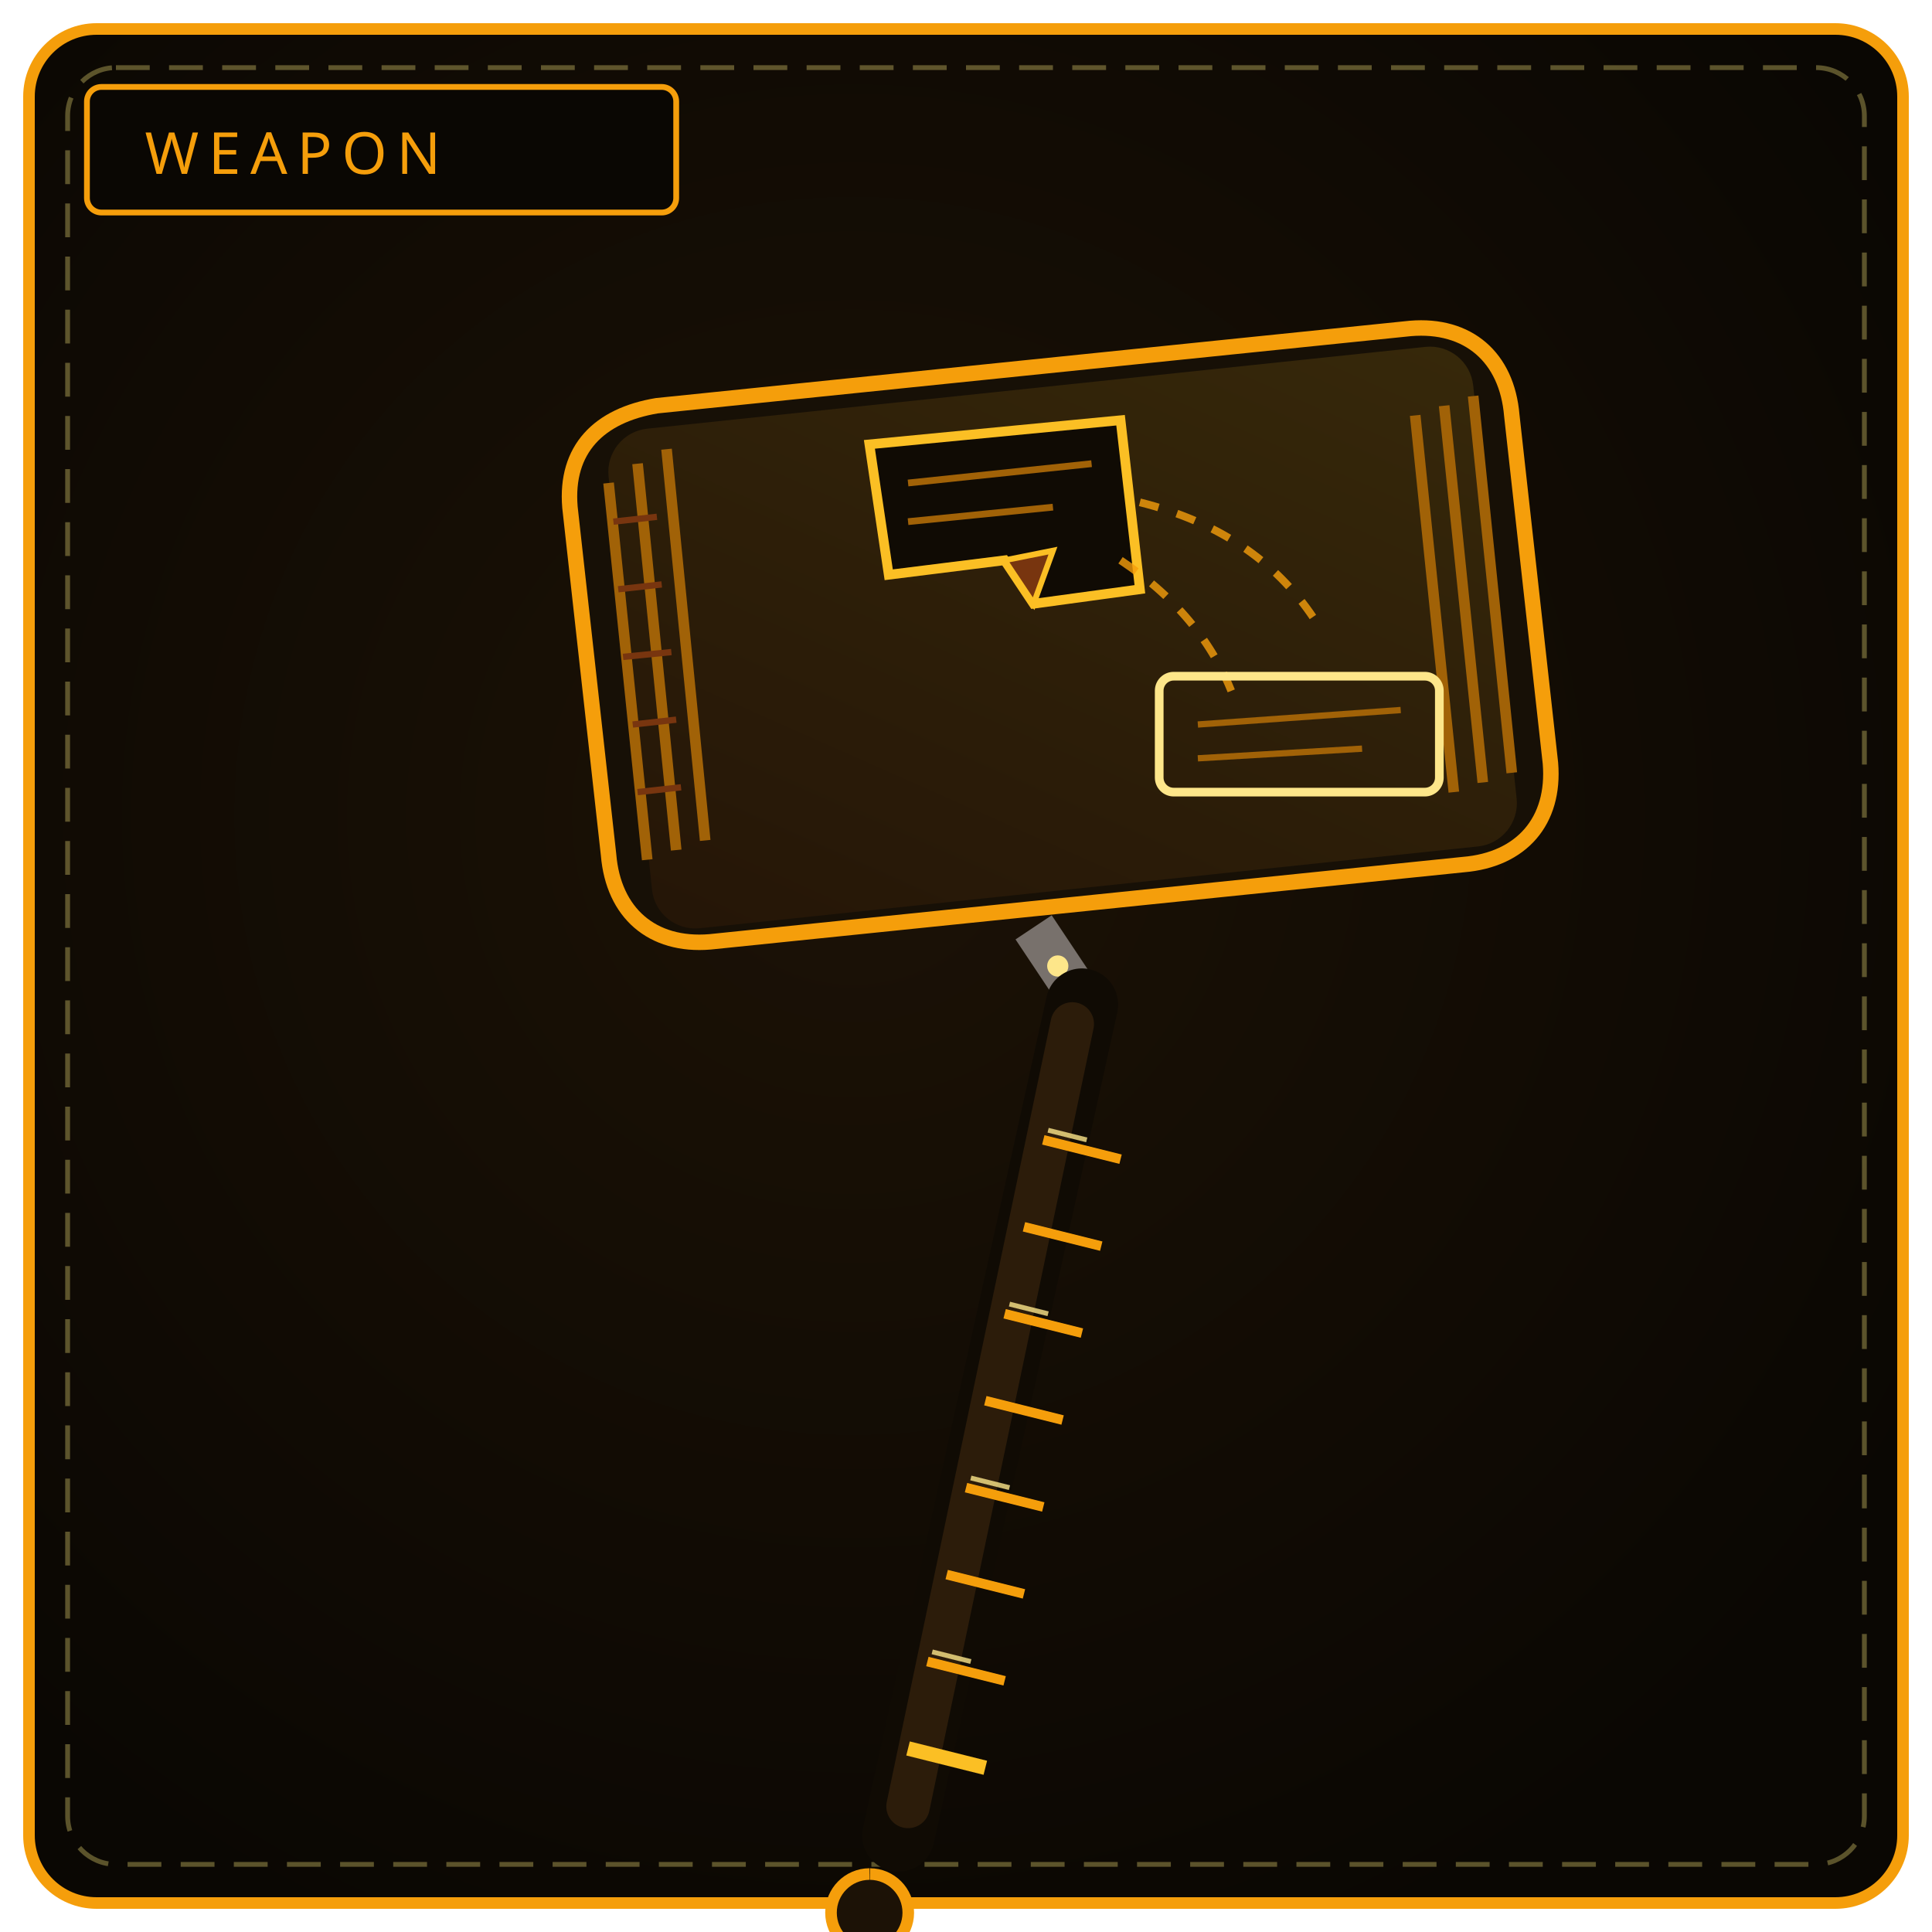
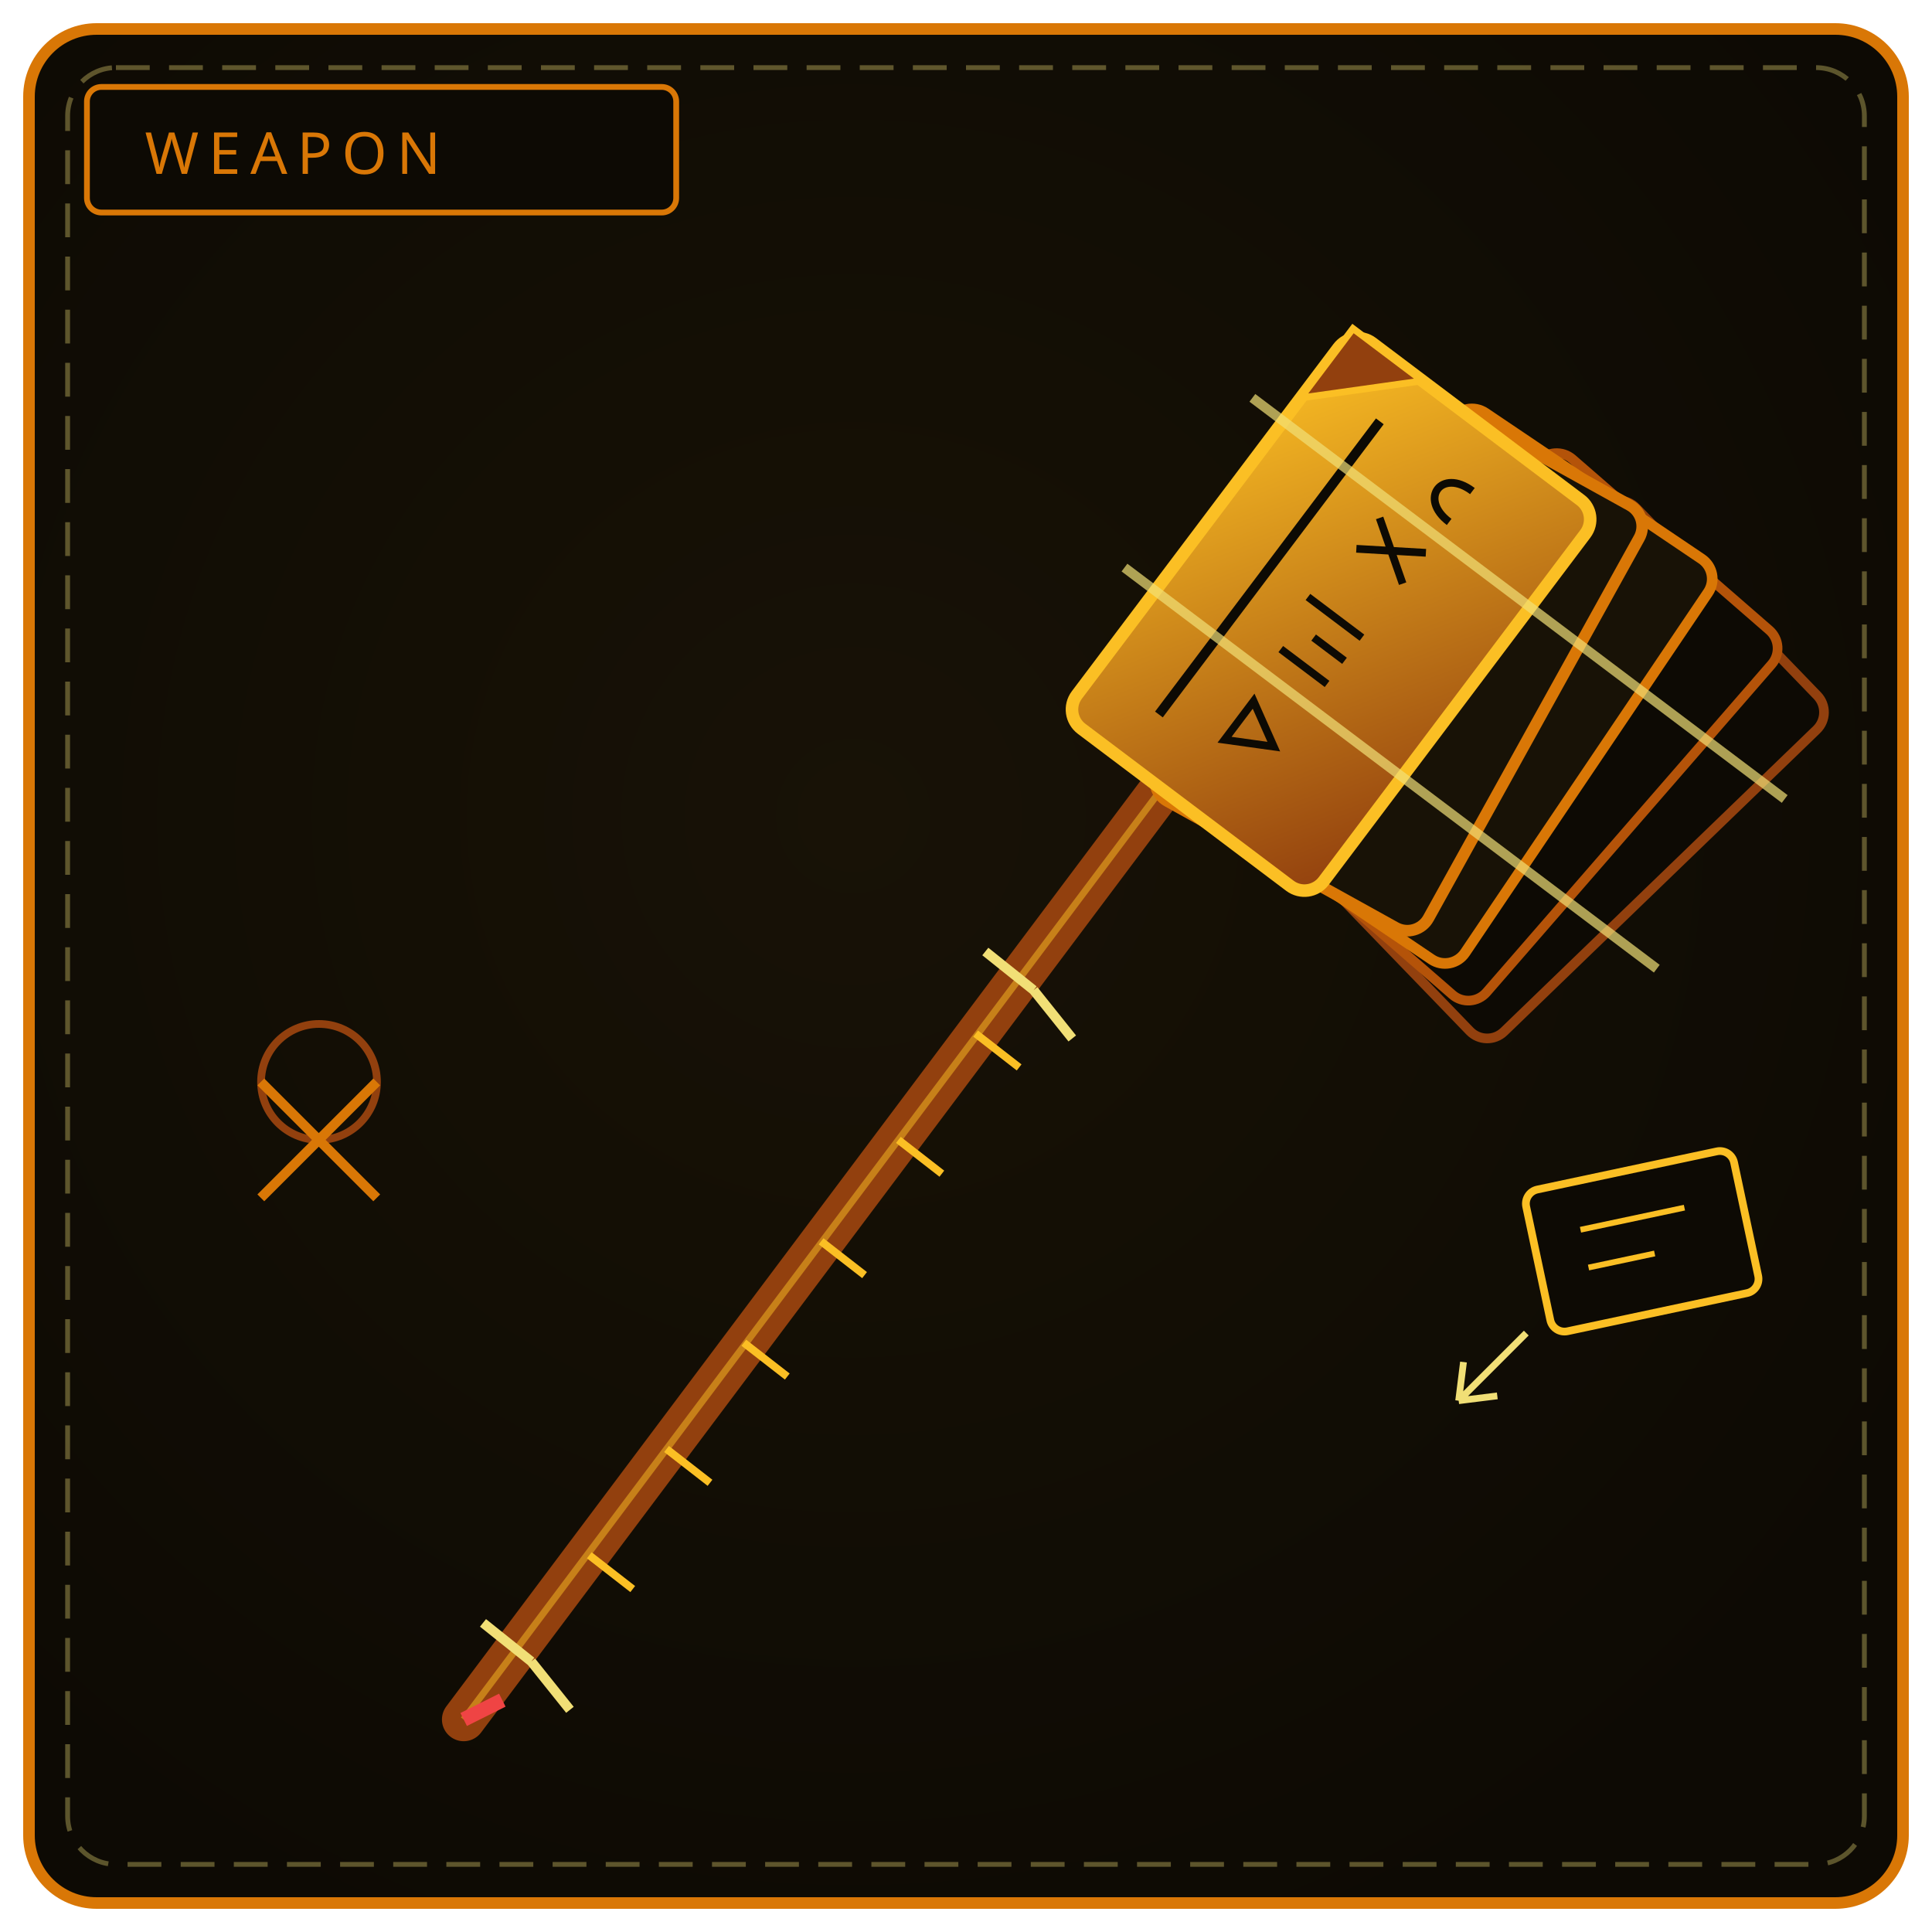
<svg xmlns="http://www.w3.org/2000/svg" viewBox="0 0 400 400" width="100%" height="100%" role="img" aria-label="THE YEARS MAUL">
  <defs>
    <radialGradient id="bw220" cx="44%" cy="42%" r="66%">
-       <stop offset="0%" stop-color="#1c1206" />
-       <stop offset="100%" stop-color="#0a0703" />
+       <stop offset="0%" stop-color="#181206" />
+       <stop offset="100%" stop-color="#0d0a04" />
    </radialGradient>
    <linearGradient id="bl220" x1="0" y1="1" x2="1" y2="0">
-       <stop offset="0" stop-color="#78350f" />
+       <stop offset="0" stop-color="#92400e" />
      <stop offset="1" stop-color="#fbbf24" />
    </linearGradient>
  </defs>
-   <rect x="6" y="6" width="388" height="388" rx="14" fill="url(#bw220)" stroke="#f59e0b" stroke-width="2.4" />
+   <rect x="6" y="6" width="388" height="388" rx="14" fill="url(#bw220)" stroke="#d97706" stroke-width="2.4" />
  <rect x="14" y="14" width="372" height="372" rx="10" fill="none" stroke="#f1df76" stroke-width="1" stroke-dasharray="7 4" opacity=".35" />
-   <rect x="18" y="18" width="122" height="26" rx="3" fill="#0a0703" stroke="#f59e0b" stroke-width="1.2" />
-   <text x="30" y="36" fill="#f59e0b" font-family="Impact, Arial Black, sans-serif" font-size="12" letter-spacing="2">WEAPON</text>
-   <path d="M136 84 L292 68 C 304 67, 312 74, 313 86 L321 158 C 322 170, 315 178, 303 179 L147 195 C 135 196, 127 189, 126 177 L118 105 C 117 93, 124 86, 136 84 Z" fill="#171006" stroke="#f59e0b" stroke-width="3.2" />
-   <rect x="130" y="80" width="180" height="104" rx="9" transform="rotate(-6 220 132)" fill="url(#bl220)" opacity=".14" />
-   <path d="M126 100 L134 178 M132 96 L140 176 M138 93 L146 174" stroke="#a16207" stroke-width="2.2" />
-   <path d="M127 108 L136 107 M128 122 L137 121 M129 136 L139 135 M131 150 L140 149 M132 164 L141 163" stroke="#78350f" stroke-width="1.3" />
-   <path d="M305 82 L313 160 M299 84 L307 162 M293 86 L301 164" stroke="#a16207" stroke-width="2.2" />
-   <path d="M180 92 L232 87 L236 122 L214 125 L208 116 L184 119 Z" fill="#100b04" stroke="#fbbf24" stroke-width="2" />
-   <path d="M188 100 L226 96 M188 108 L218 105" stroke="#a16207" stroke-width="1.4" />
-   <path d="M214 125 L208 116 L218 114 Z" fill="#78350f" stroke="#fbbf24" stroke-width="1.2" />
-   <path d="M236 104 C 252 108, 264 116, 272 128 M232 116 C 244 124, 252 134, 256 146" fill="none" stroke="#f59e0b" stroke-width="1.6" stroke-dasharray="4 4" opacity=".8" />
-   <rect x="240" y="140" width="58" height="24" rx="3" fill="none" stroke="#fde68a" stroke-width="1.8" />
-   <path d="M248 150 L290 147 M248 157 L282 155" stroke="#a16207" stroke-width="1.3" />
-   <path d="M214 192 L226 210" stroke="#78716c" stroke-width="9" />
-   <circle cx="219" cy="200" r="2.2" fill="#fde68a" />
-   <path d="M224 208 L186 380" stroke="#100b04" stroke-width="15" stroke-linecap="round" />
-   <path d="M222 212 L188 374" stroke="#2c1c0a" stroke-width="9" stroke-linecap="round" />
-   <path d="M216 236 L232 240 M212 254 L228 258 M208 272 L224 276 M204 290 L220 294 M200 308 L216 312 M196 326 L212 330 M192 344 L208 348" stroke="#f59e0b" stroke-width="2" />
-   <path d="M217 234 L225 236 M209 270 L217 272 M201 306 L209 308 M193 342 L201 344" stroke="#fde68a" stroke-width="1" opacity=".8" />
-   <path d="M188 362 L204 366" stroke="#fbbf24" stroke-width="3" />
-   <path d="M180 388 a8 8 0 1 0 .1 0" fill="#1c1206" stroke="#f59e0b" stroke-width="2.4" />
+   <rect x="18" y="18" width="122" height="26" rx="3" fill="#0d0a04" stroke="#d97706" stroke-width="1.2" />
+   <text x="30" y="36" fill="#d97706" font-family="Impact, Arial Black, sans-serif" font-size="12" letter-spacing="2">WEAPON</text>
+   <path d="M96 356 L 252 148" stroke="#92400e" stroke-width="9" stroke-linecap="round" />
+   <path d="M96 356 L 252 148" stroke="#fbbf24" stroke-width="1.4" opacity=".5" />
+   <path d="M122 322 l 9 7 M138 300 l 9 7 M154 278 l 9 7 M170 257 l 9 7 M186 236 l 9 7 M202 214 l 9 7" stroke="#fbbf24" stroke-width="1.6" />
+   <path d="M110 344 l -10 -8 M110 344 l 8 10" stroke="#f1df76" stroke-width="2" />
+   <path d="M214 205 l -10 -8 M214 205 l 8 10" stroke="#f1df76" stroke-width="2" />
+   <path d="M104 352 L 96 356" stroke="#ef4444" stroke-width="3" />
+   <g transform="rotate(-53 272 122)">
+     <rect x="222" y="152" width="100" height="64" rx="5" fill="#0d0a04" stroke="#92400e" stroke-width="2" transform="rotate(9 272 184)" />
+     <rect x="224" y="140" width="100" height="64" rx="5" fill="#0d0a04" stroke="#b45309" stroke-width="2" transform="rotate(4 274 172)" />
+     <rect x="224" y="126" width="100" height="64" rx="5" fill="#181206" stroke="#d97706" stroke-width="2.2" transform="rotate(-3 274 158)" />
+     <rect x="222" y="112" width="100" height="64" rx="5" fill="#181206" stroke="#d97706" stroke-width="2.4" transform="rotate(-8 272 144)" />
+     <rect x="220" y="96" width="100" height="64" rx="5" fill="url(#bl220)" stroke="#fbbf24" stroke-width="2.6" />
+     <path d="M232 112 h76" stroke="#0d0a04" stroke-width="2" />
+     <path d="M236 126 l 10 0 l -5 9 Z" fill="none" stroke="#0d0a04" stroke-width="1.6" />
+     <path d="M258 124 v12 M264 128 v8 M270 122 v14" stroke="#0d0a04" stroke-width="1.6" />
+     <path d="M284 124 l 8 12 M292 124 l -8 12" stroke="#0d0a04" stroke-width="1.6" />
+     <path d="M300 136 c 0 -8, 8 -8, 8 0" fill="none" stroke="#0d0a04" stroke-width="1.6" />
+     <path d="M320 96 L 302 96 C 310 104, 316 110, 320 114 Z" fill="#92400e" stroke="#fbbf24" stroke-width="1.4" />
+     <path d="M252 88 L 252 226 M296 88 L 296 226" stroke="#f1df76" stroke-width="2" opacity=".7" />
+   </g>
+   <rect x="318" y="242" width="44" height="30" rx="3" fill="#0d0a04" stroke="#fbbf24" stroke-width="1.6" transform="rotate(-12 340 257)" />
+   <path d="M328 252 h22 M328 260 h14" stroke="#fbbf24" stroke-width="1.2" transform="rotate(-12 340 257)" />
+   <path d="M316 276 l -14 14 M302 290 l 8 -1 M302 290 l 1 -8" stroke="#f1df76" stroke-width="1.4" fill="none" />
+   <path d="M66 236 a12 12 0 1 1 0.1 0" fill="none" stroke="#92400e" stroke-width="1.6" />
+   <path d="M54 224 L 78 248 M78 224 L 54 248" stroke="#d97706" stroke-width="2" />
</svg>
